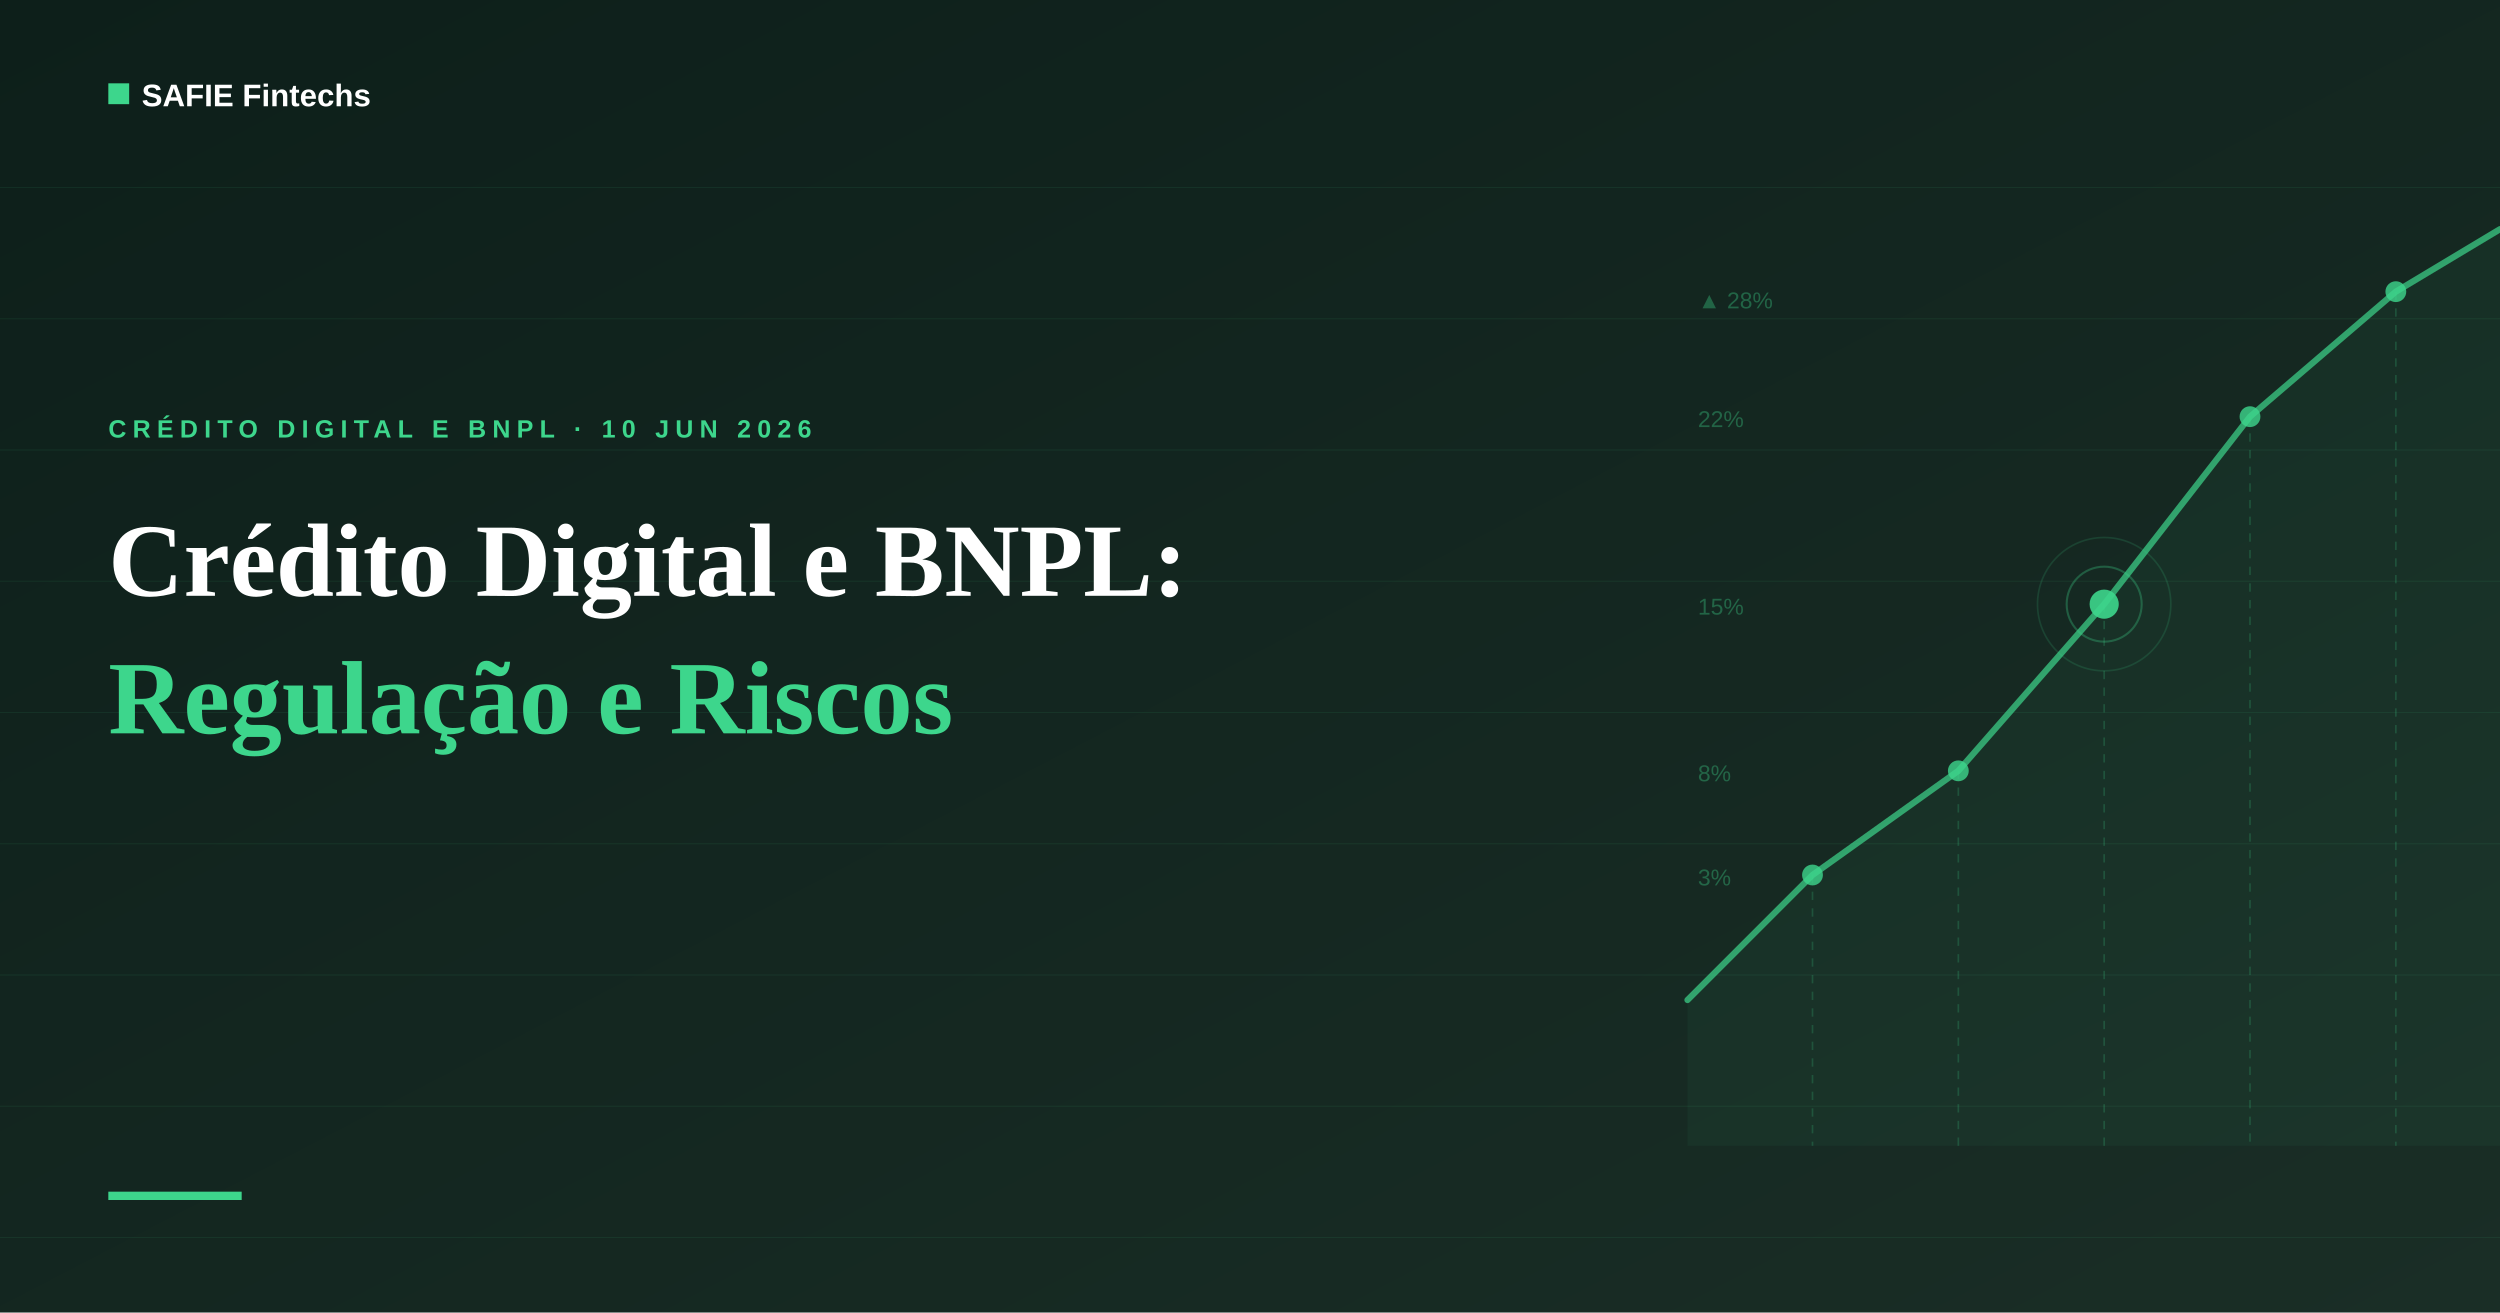
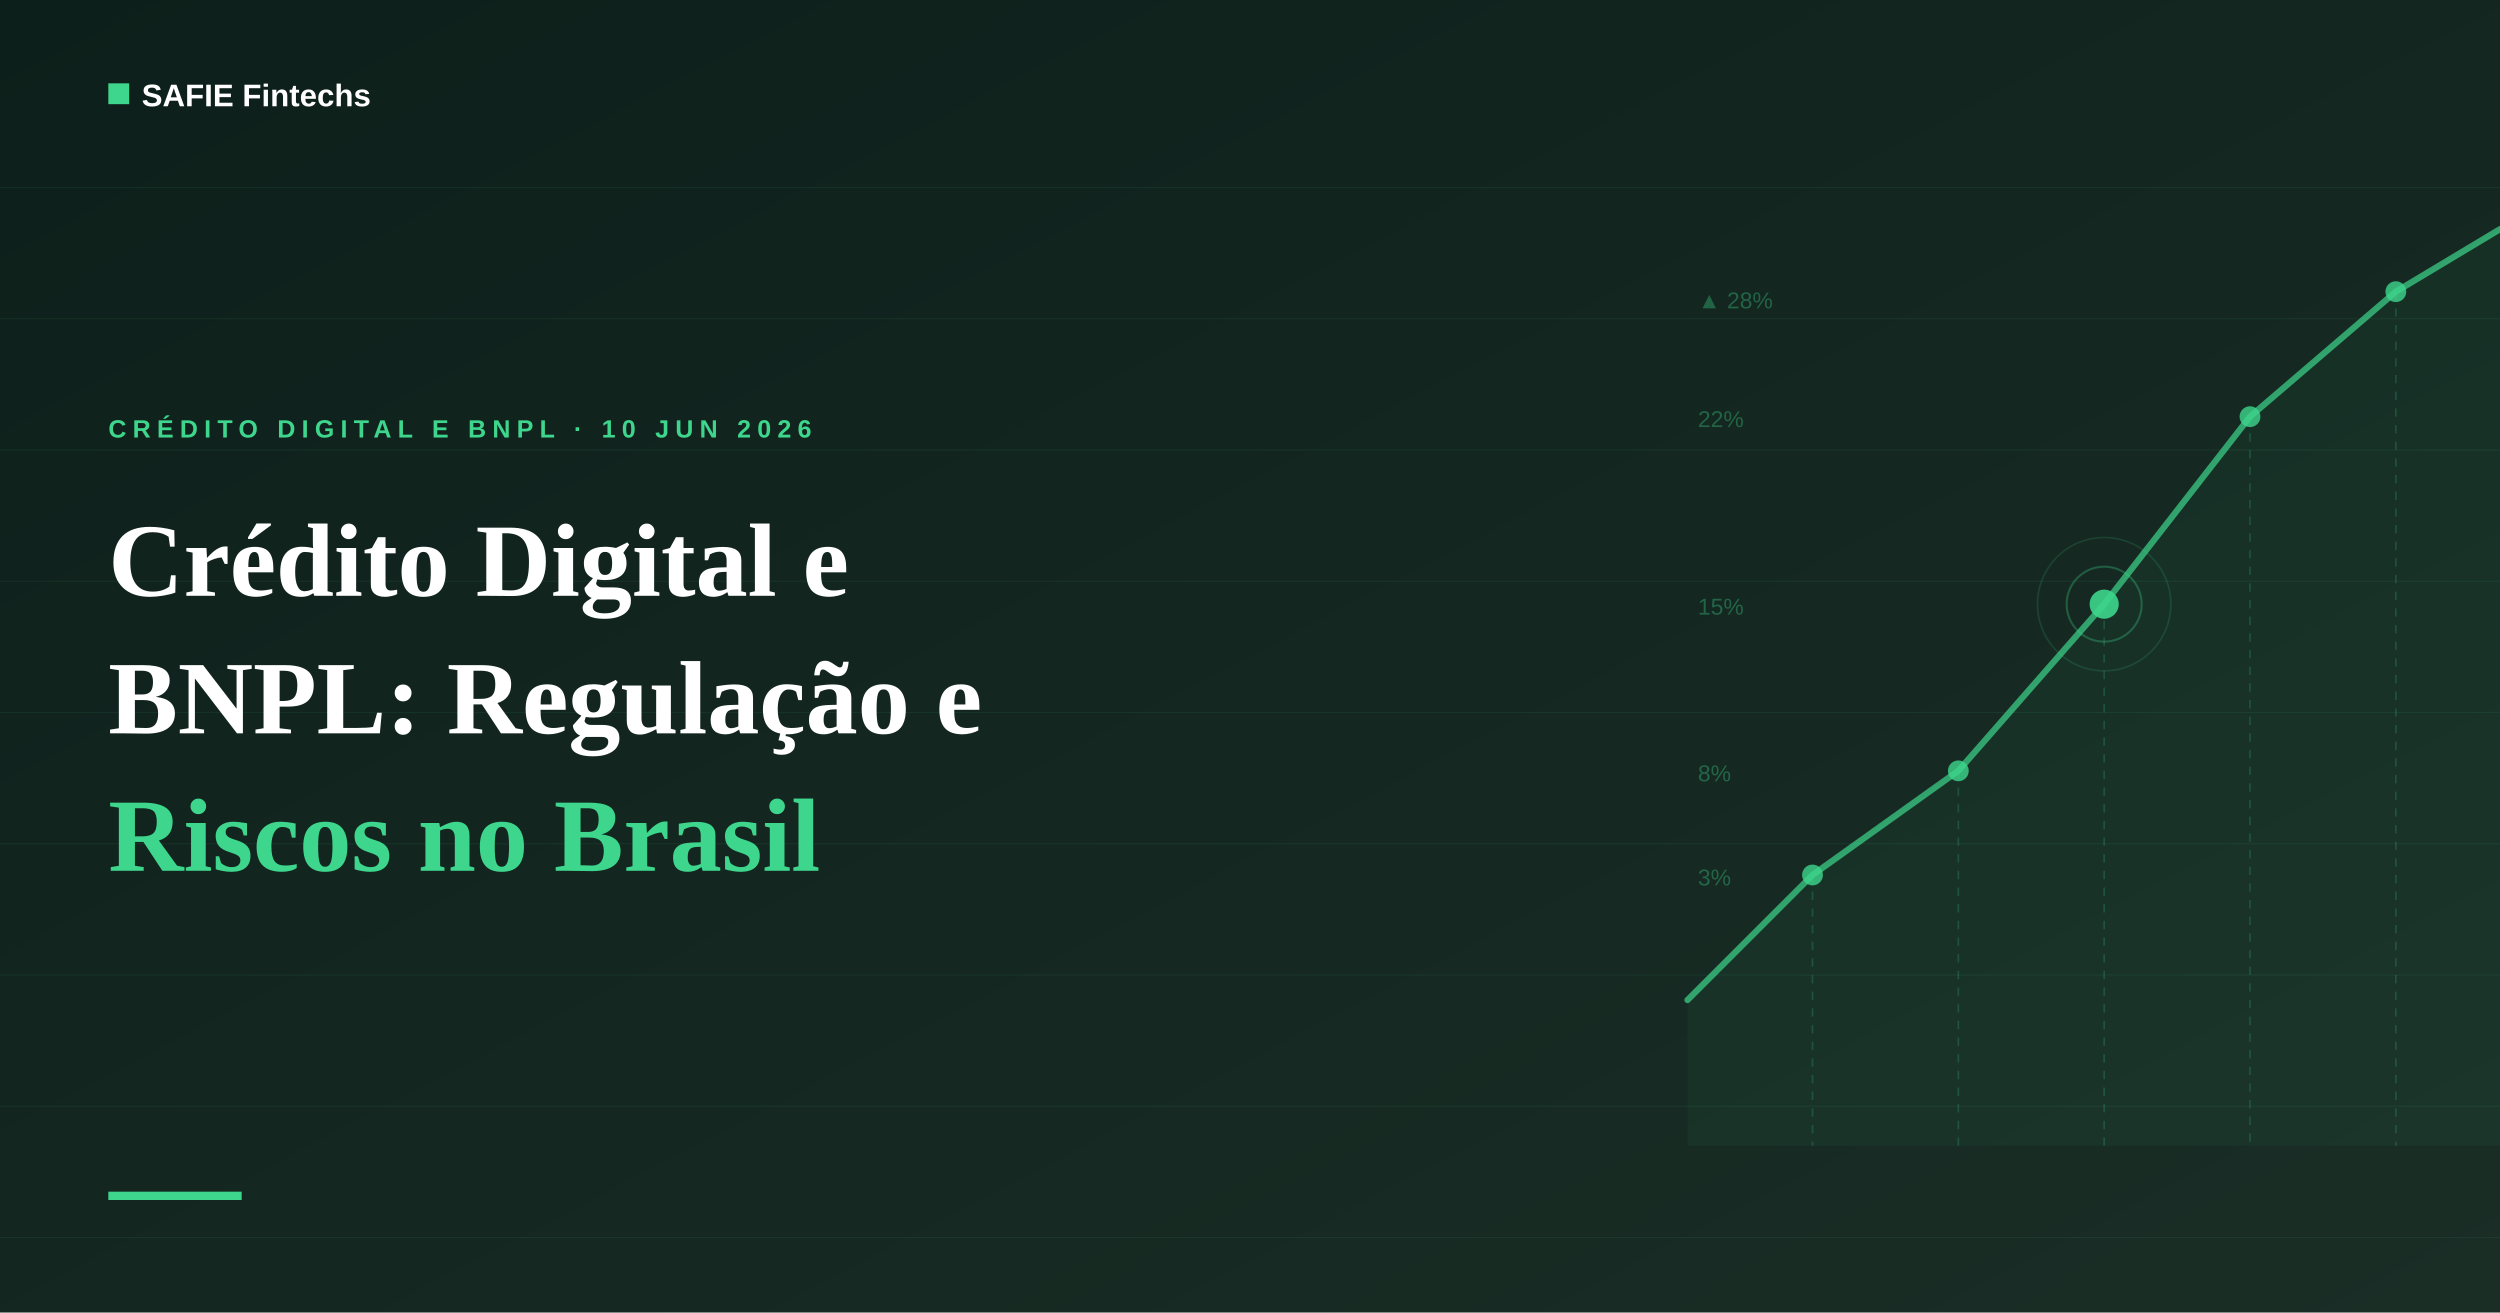
<svg xmlns="http://www.w3.org/2000/svg" viewBox="0 0 1200 630" width="1200" height="630">
  <defs>
    <linearGradient id="bg-grad" x1="0%" y1="0%" x2="100%" y2="100%">
      <stop offset="0%" stop-color="#0d1f1a" />
      <stop offset="100%" stop-color="#1a2e26" />
    </linearGradient>
  </defs>
  <rect width="1200" height="630" fill="url(#bg-grad)" />
  <g stroke="#3dd68c" stroke-width="0.5" opacity="0.08">
    <line x1="0" y1="90" x2="1200" y2="90" />
    <line x1="0" y1="153" x2="1200" y2="153" />
    <line x1="0" y1="216" x2="1200" y2="216" />
    <line x1="0" y1="279" x2="1200" y2="279" />
    <line x1="0" y1="342" x2="1200" y2="342" />
    <line x1="0" y1="405" x2="1200" y2="405" />
    <line x1="0" y1="468" x2="1200" y2="468" />
    <line x1="0" y1="531" x2="1200" y2="531" />
    <line x1="0" y1="594" x2="1200" y2="594" />
  </g>
  <path d="M 810 480 L 870 420 L 940 370 L 1010 290 L 1080 200 L 1150 140 L 1200 110 L 1200 550 L 810 550 Z" fill="#3dd68c" opacity="0.05" />
  <polyline points="810,480 870,420 940,370 1010,290 1080,200 1150,140 1200,110" fill="none" stroke="#3dd68c" stroke-width="3" stroke-linecap="round" stroke-linejoin="round" opacity="0.7" />
  <circle cx="870" cy="420" r="5" fill="#3dd68c" opacity="0.8" />
  <circle cx="940" cy="370" r="5" fill="#3dd68c" opacity="0.8" />
  <circle cx="1010" cy="290" r="7" fill="#3dd68c" opacity="0.9" />
  <circle cx="1080" cy="200" r="5" fill="#3dd68c" opacity="0.8" />
  <circle cx="1150" cy="140" r="5" fill="#3dd68c" opacity="0.8" />
  <circle cx="1010" cy="290" r="18" fill="none" stroke="#3dd68c" stroke-width="1" opacity="0.3" />
  <circle cx="1010" cy="290" r="32" fill="none" stroke="#3dd68c" stroke-width="0.8" opacity="0.15" />
  <g stroke="#3dd68c" stroke-width="0.8" stroke-dasharray="4,4" opacity="0.2">
    <line x1="870" y1="420" x2="870" y2="550" />
    <line x1="940" y1="370" x2="940" y2="550" />
    <line x1="1010" y1="290" x2="1010" y2="550" />
    <line x1="1080" y1="200" x2="1080" y2="550" />
    <line x1="1150" y1="140" x2="1150" y2="550" />
  </g>
  <g fill="#3dd68c" font-family="'DM Sans', Arial, sans-serif" font-size="11" opacity="0.35">
    <text x="815" y="148">▲ 28%</text>
    <text x="815" y="205">22%</text>
    <text x="815" y="295">15%</text>
    <text x="815" y="375">8%</text>
    <text x="815" y="425">3%</text>
  </g>
  <rect x="52" y="40" width="10" height="10" fill="#3dd68c" />
  <text x="68" y="51" fill="#ffffff" font-family="'DM Sans', Arial, sans-serif" font-size="15" font-weight="600">SAFIE Fintechs</text>
  <text x="52" y="210" fill="#3dd68c" font-family="'DM Sans', Arial, sans-serif" font-size="12" font-weight="600" letter-spacing="3">CRÉDITO DIGITAL E BNPL · 10 JUN 2026</text>
-   <text x="52" y="286" fill="#ffffff" font-family="Georgia, 'Times New Roman', serif" font-size="50" font-weight="700">Crédito Digital e BNPL:</text>
-   <text x="52" y="352" fill="#3dd68c" font-family="Georgia, 'Times New Roman', serif" font-size="50" font-weight="700">Regulação e Riscos</text>
-   <text x="52" y="418" fill="#3dd68c" font-family="Georgia, 'Times New Roman', serif" font-size="50" font-weight="700" />
+   <text x="52" y="286" fill="#ffffff" font-family="Georgia, 'Times New Roman', serif" font-size="50" font-weight="700">Crédito Digital e</text>
+   <text x="52" y="352" fill="#ffffff" font-family="Georgia, 'Times New Roman', serif" font-size="50" font-weight="700">BNPL: Regulação e</text>
+   <text x="52" y="418" fill="#3dd68c" font-family="Georgia, 'Times New Roman', serif" font-size="50" font-weight="700">Riscos no Brasil</text>
  <rect x="52" y="572" width="64" height="4" fill="#3dd68c" />
</svg>
